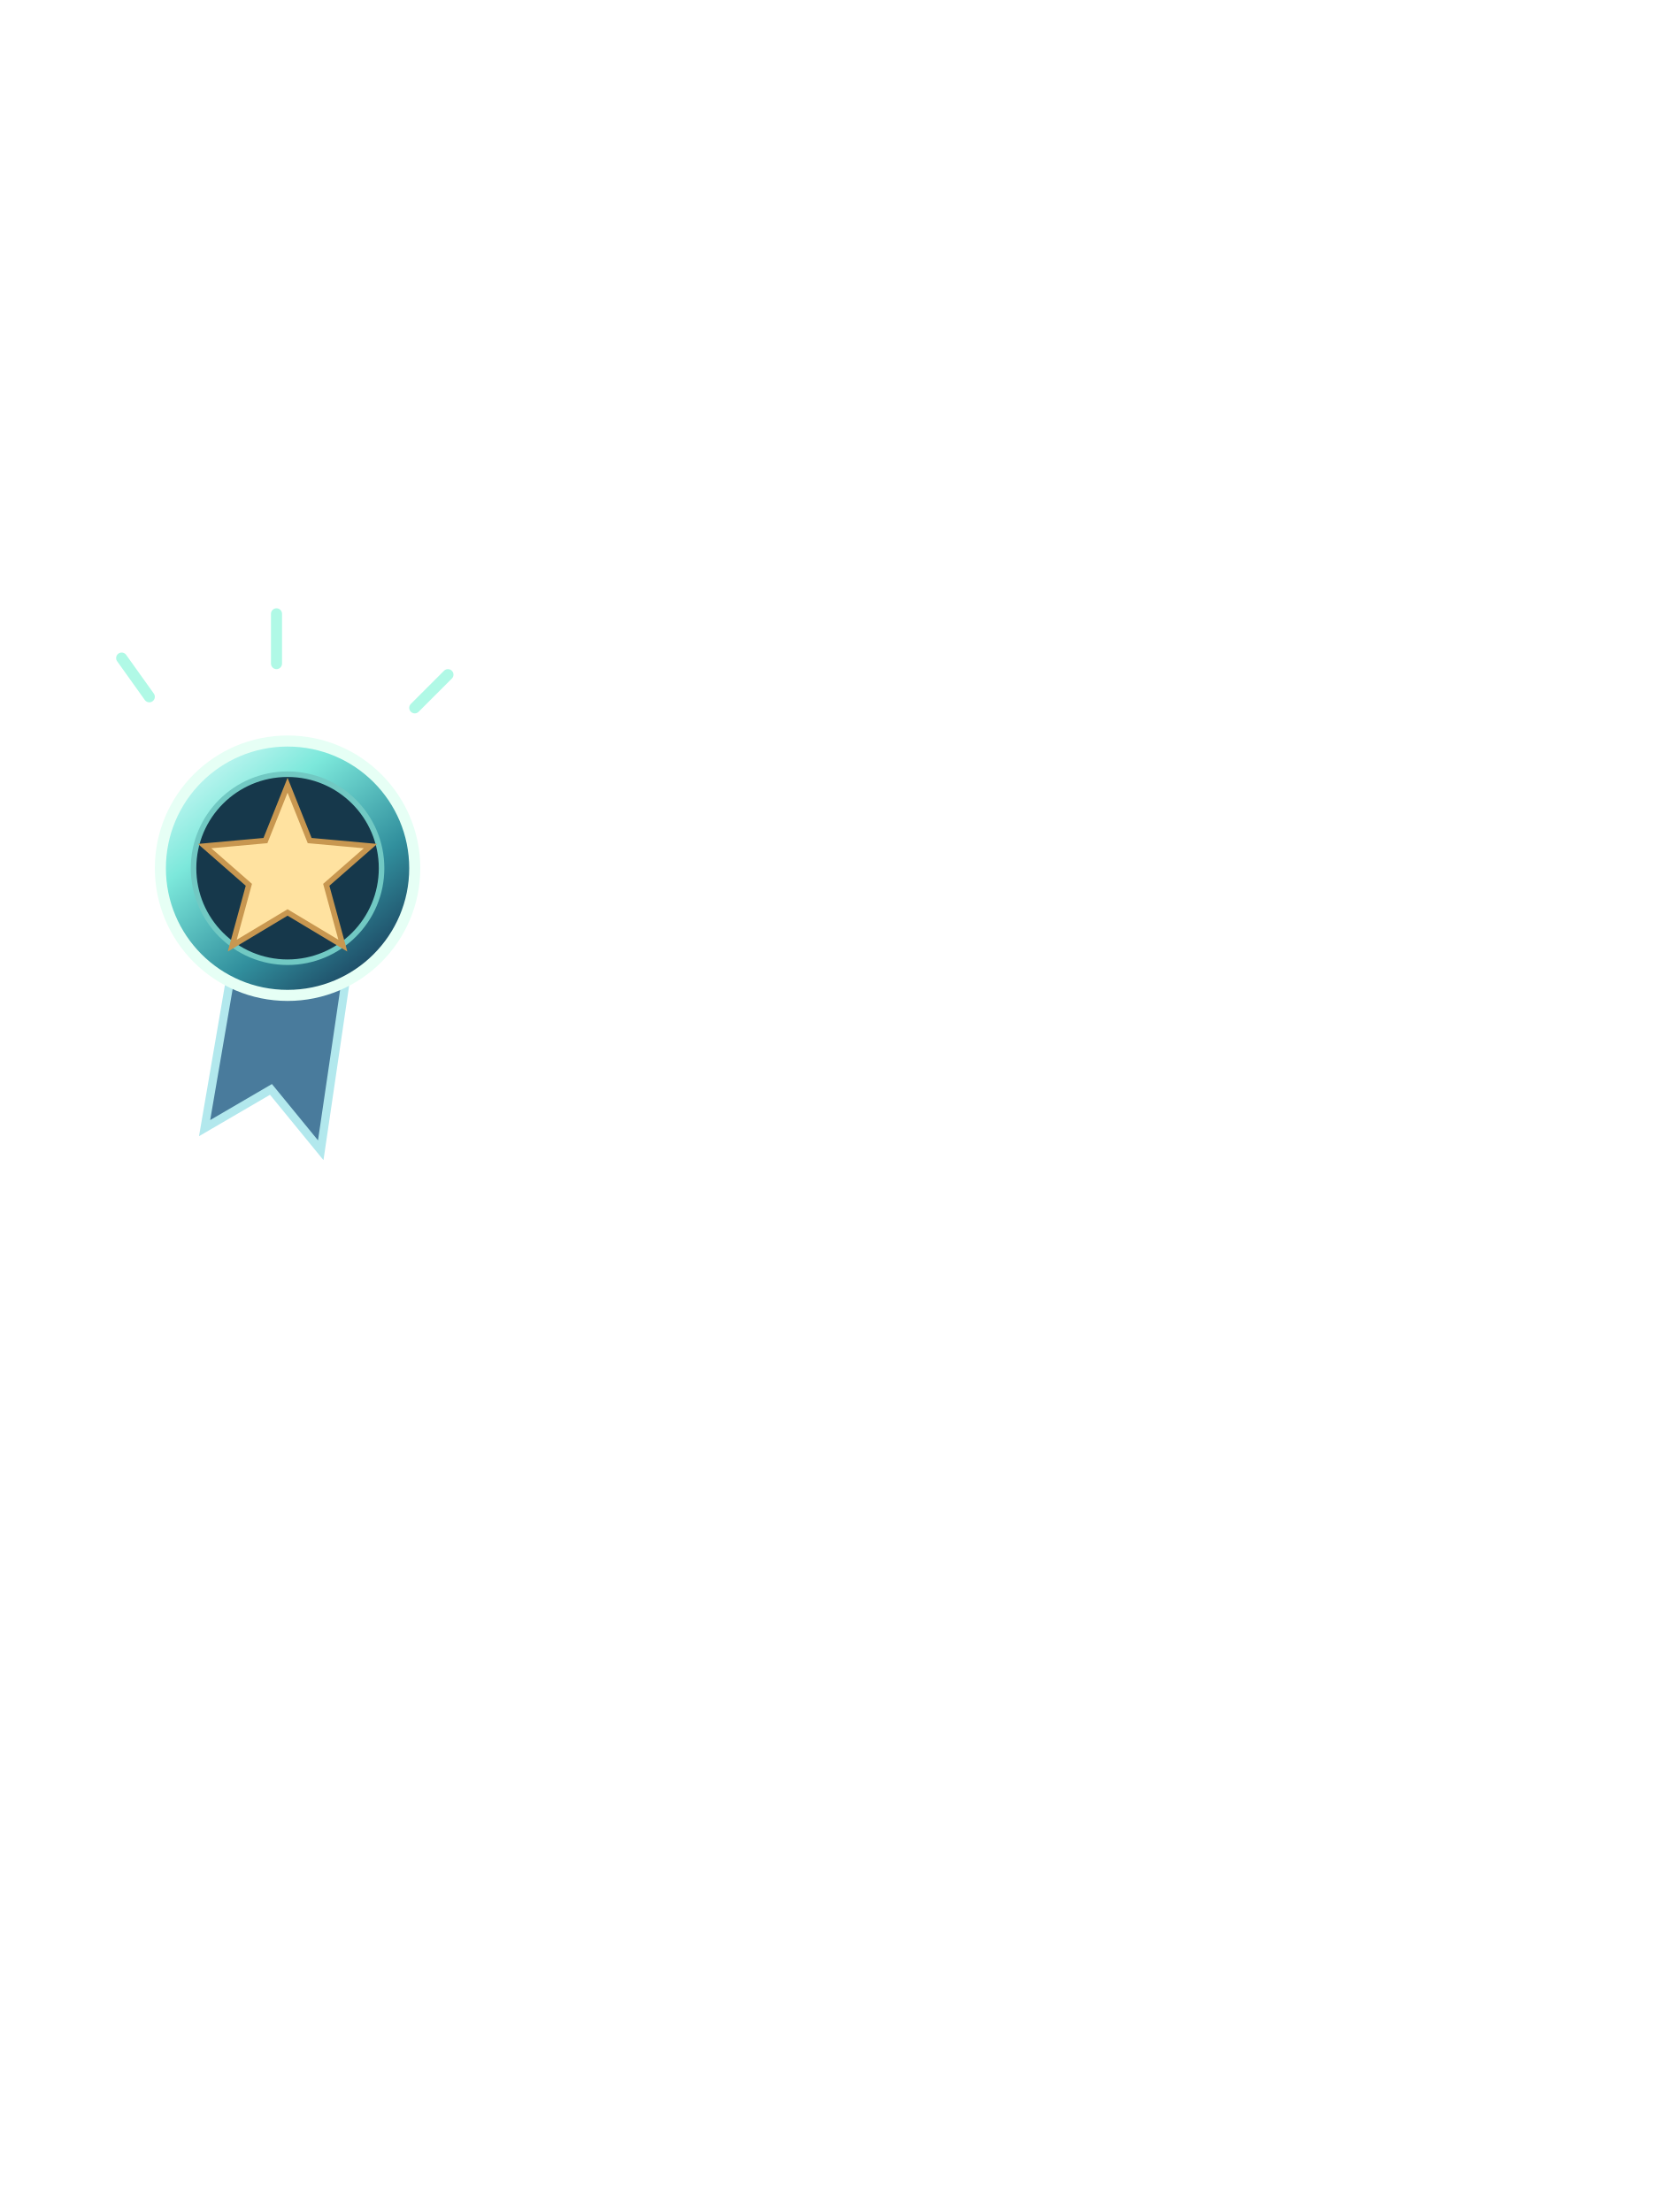
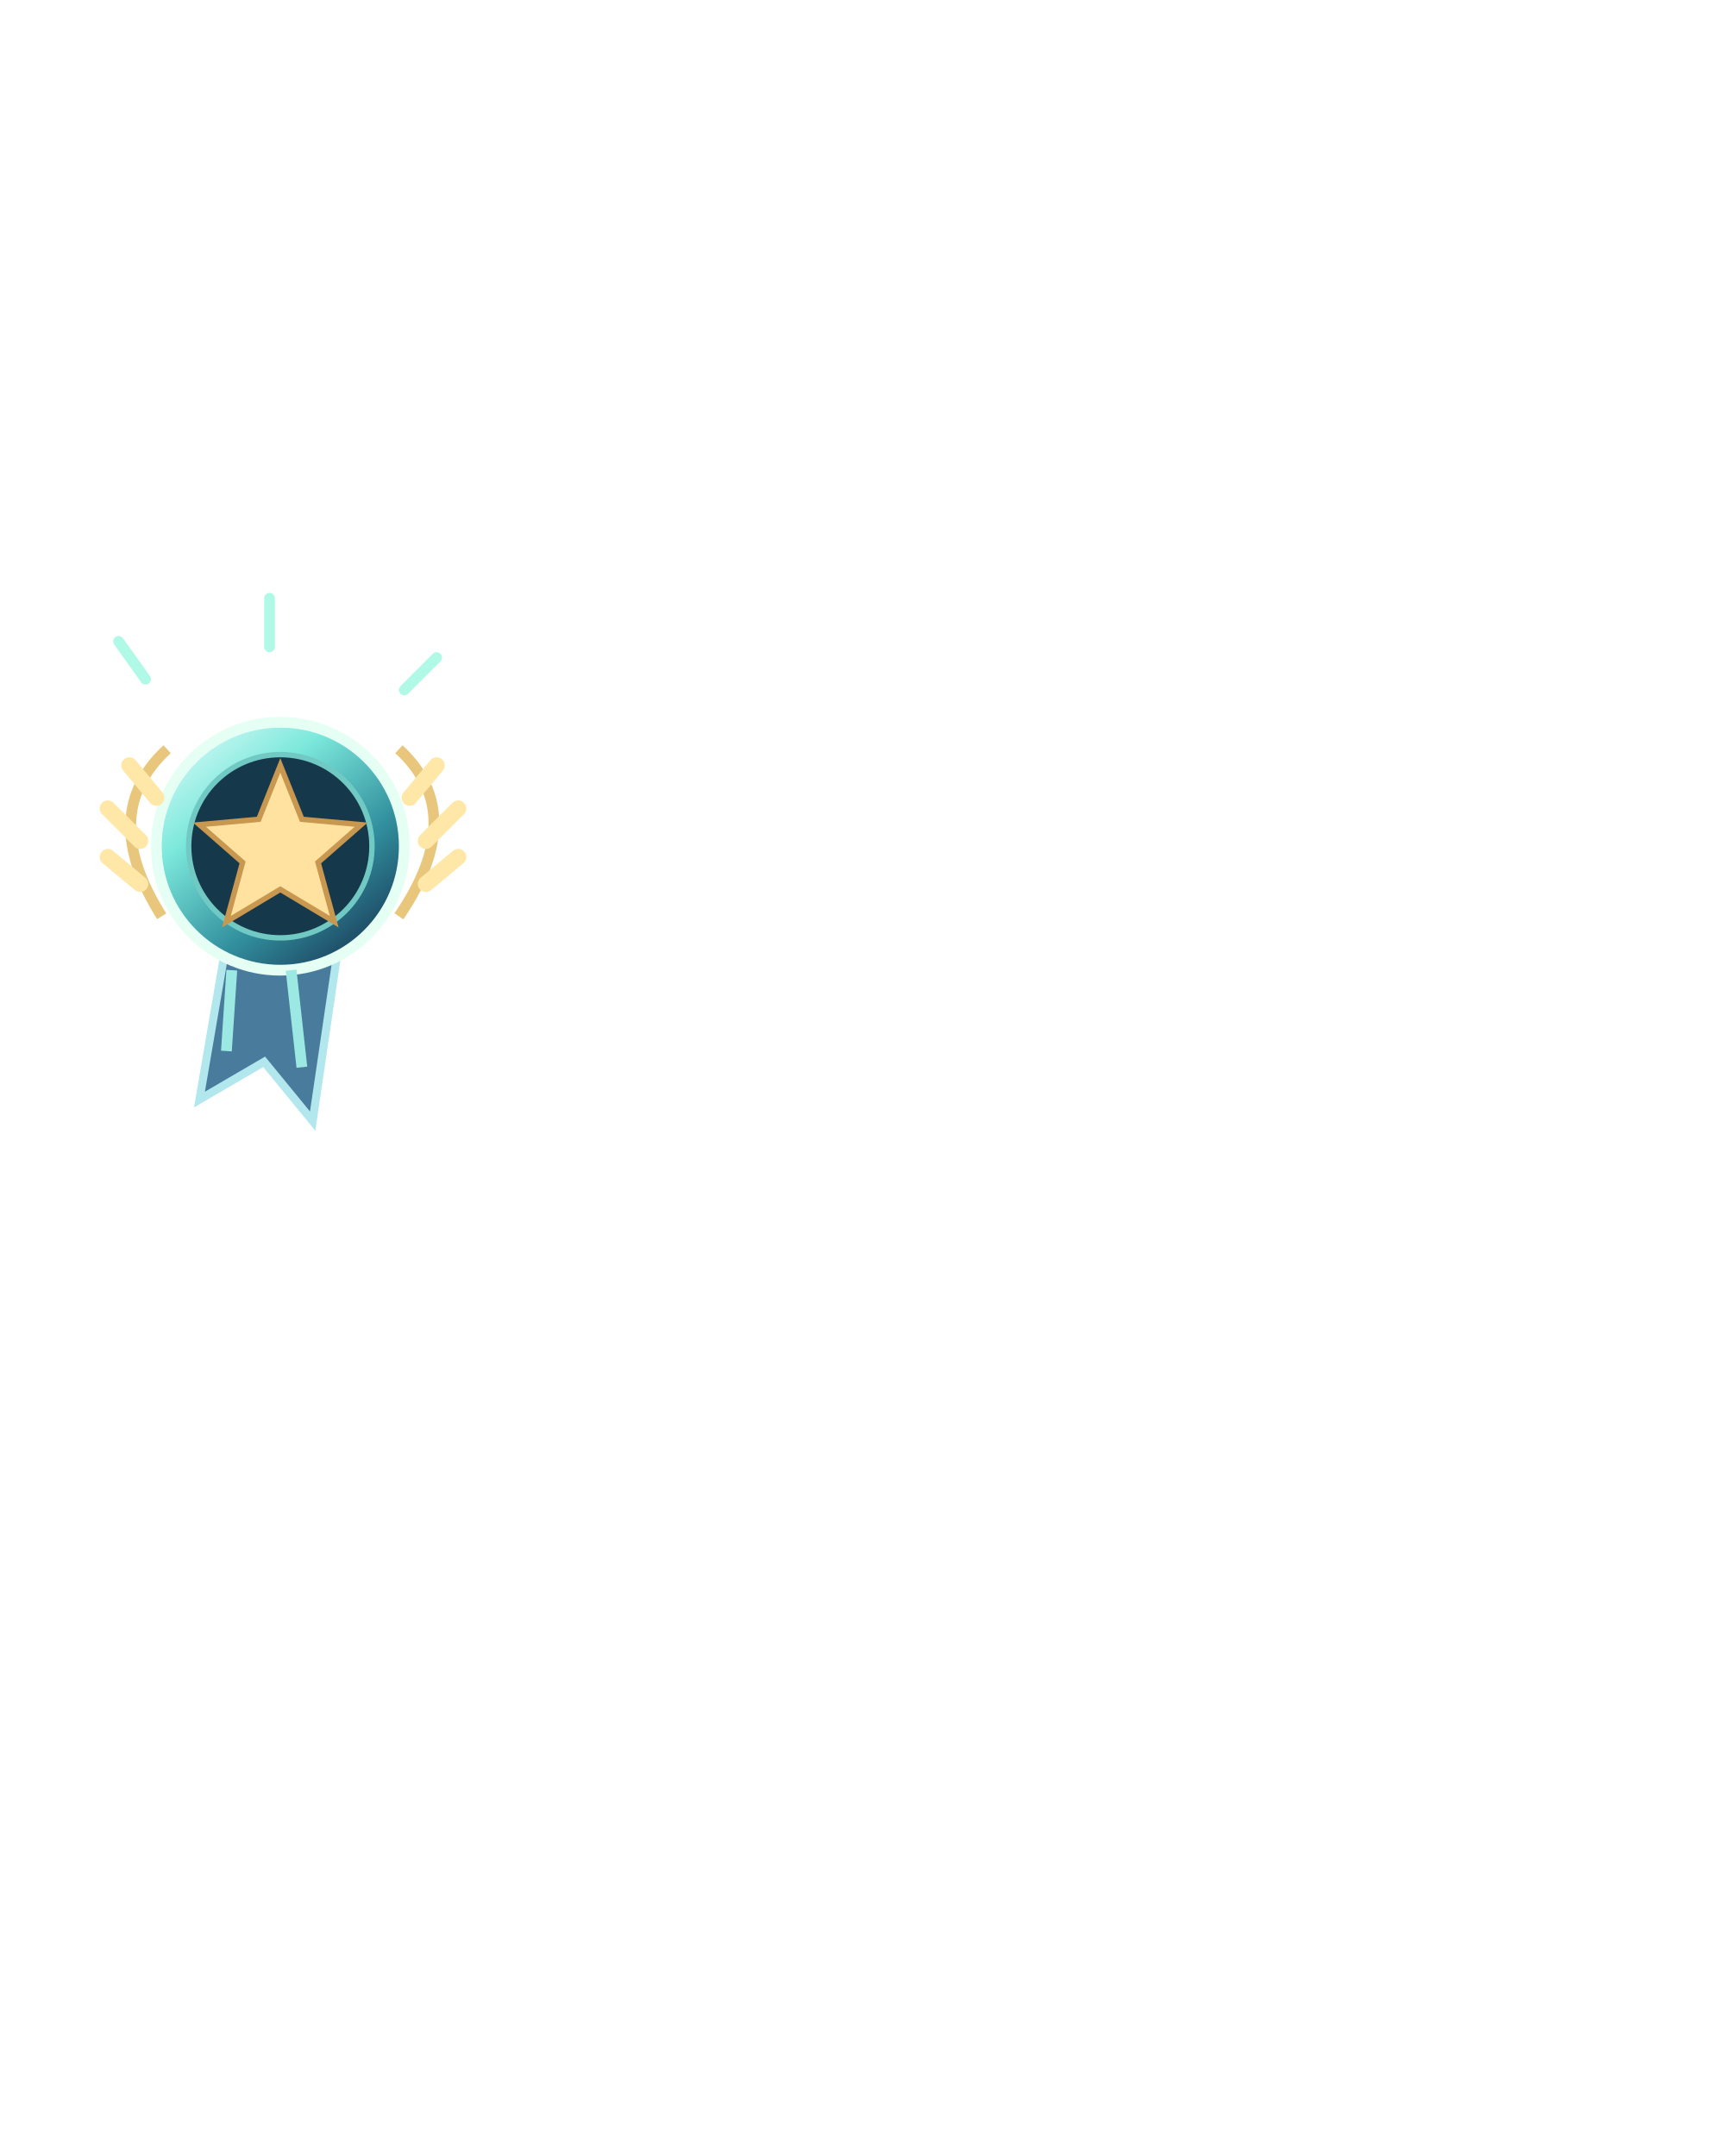
- <svg xmlns="http://www.w3.org/2000/svg" viewBox="0 0 300 400" role="img" aria-label="champion pose">
+ <svg xmlns="http://www.w3.org/2000/svg" viewBox="0 0 320 400" role="img" aria-label="champion pose">
  <defs>
    <linearGradient id="shell" x2=".8" y2="1">
      <stop stop-color="#edffff" />
      <stop offset=".35" stop-color="#7ce8db" />
      <stop offset=".7" stop-color="#318f9d" />
      <stop offset="1" stop-color="#193a58" />
    </linearGradient>
    <radialGradient id="core">
      <stop stop-color="#d6fff5" />
      <stop offset=".4" stop-color="#6cebdd" />
      <stop offset="1" stop-color="#315a86" />
    </radialGradient>
  </defs>
  <path d="M43 169L37 204L49 197L58 208L63 174" fill="#497b9c" stroke="#b2e8ed" stroke-width="1.5" />
  <circle cx="52" cy="157" r="23" fill="url(#shell)" stroke="#e6fff5" stroke-width="2" />
  <circle cx="52" cy="157" r="17" fill="#16384b" stroke="#71c9c3" />
  <path d="M52 142L56 152L67 153L59 160L62 171L52 165L42 171L45 160L37 153L48 152Z" fill="#ffe2a0" stroke="#c89750" />
  <path d="M27 126l-5-7m28 1v-9m25 17 6-6" stroke="#b0f9e6" stroke-width="2" stroke-linecap="round" />
+   <path d="M30 170 Q18 151 31 139 M74 170 Q87 151 74 139" fill="none" stroke="#e8c77d" stroke-width="2" />
+   <path d="M26 164l-6-5m6-3-6-6m9-2-5-6m55 22 6-5m-6-3 6-6m-9-2 5-6" stroke="#ffe7a8" stroke-width="3" stroke-linecap="round" />
+   <path d="M43 180 L42 195 M54 180 L56 198" stroke="#9ce9e3" stroke-width="2" />
</svg>
